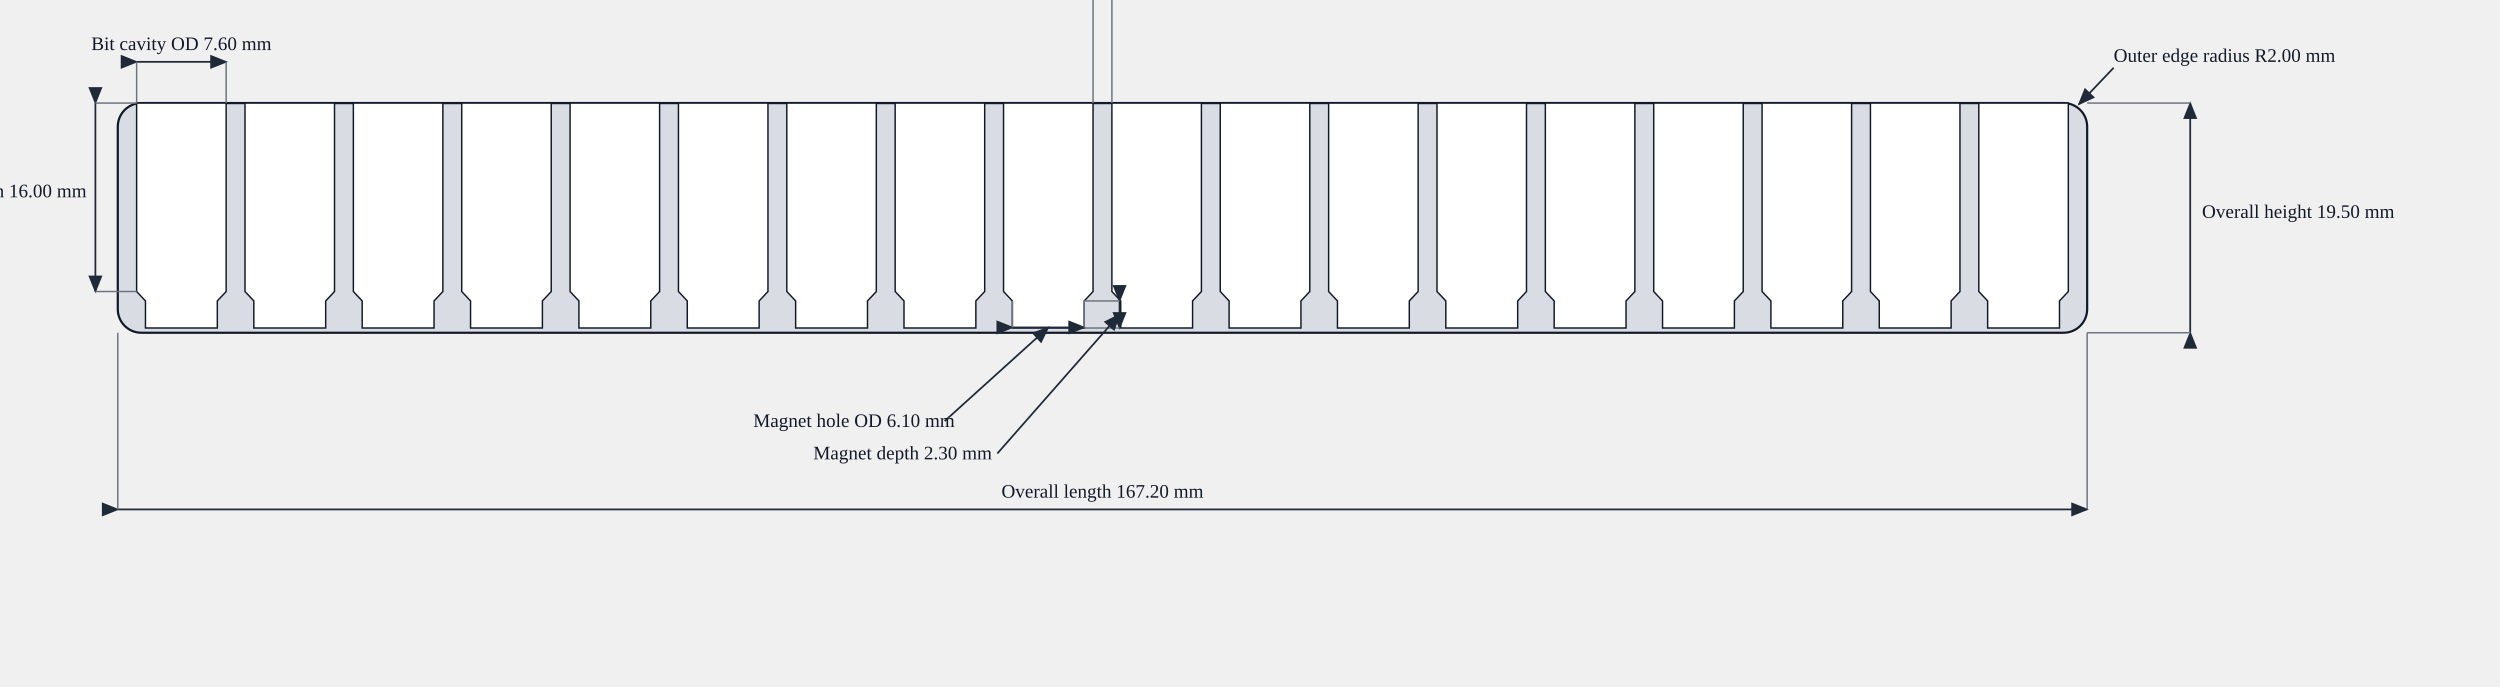
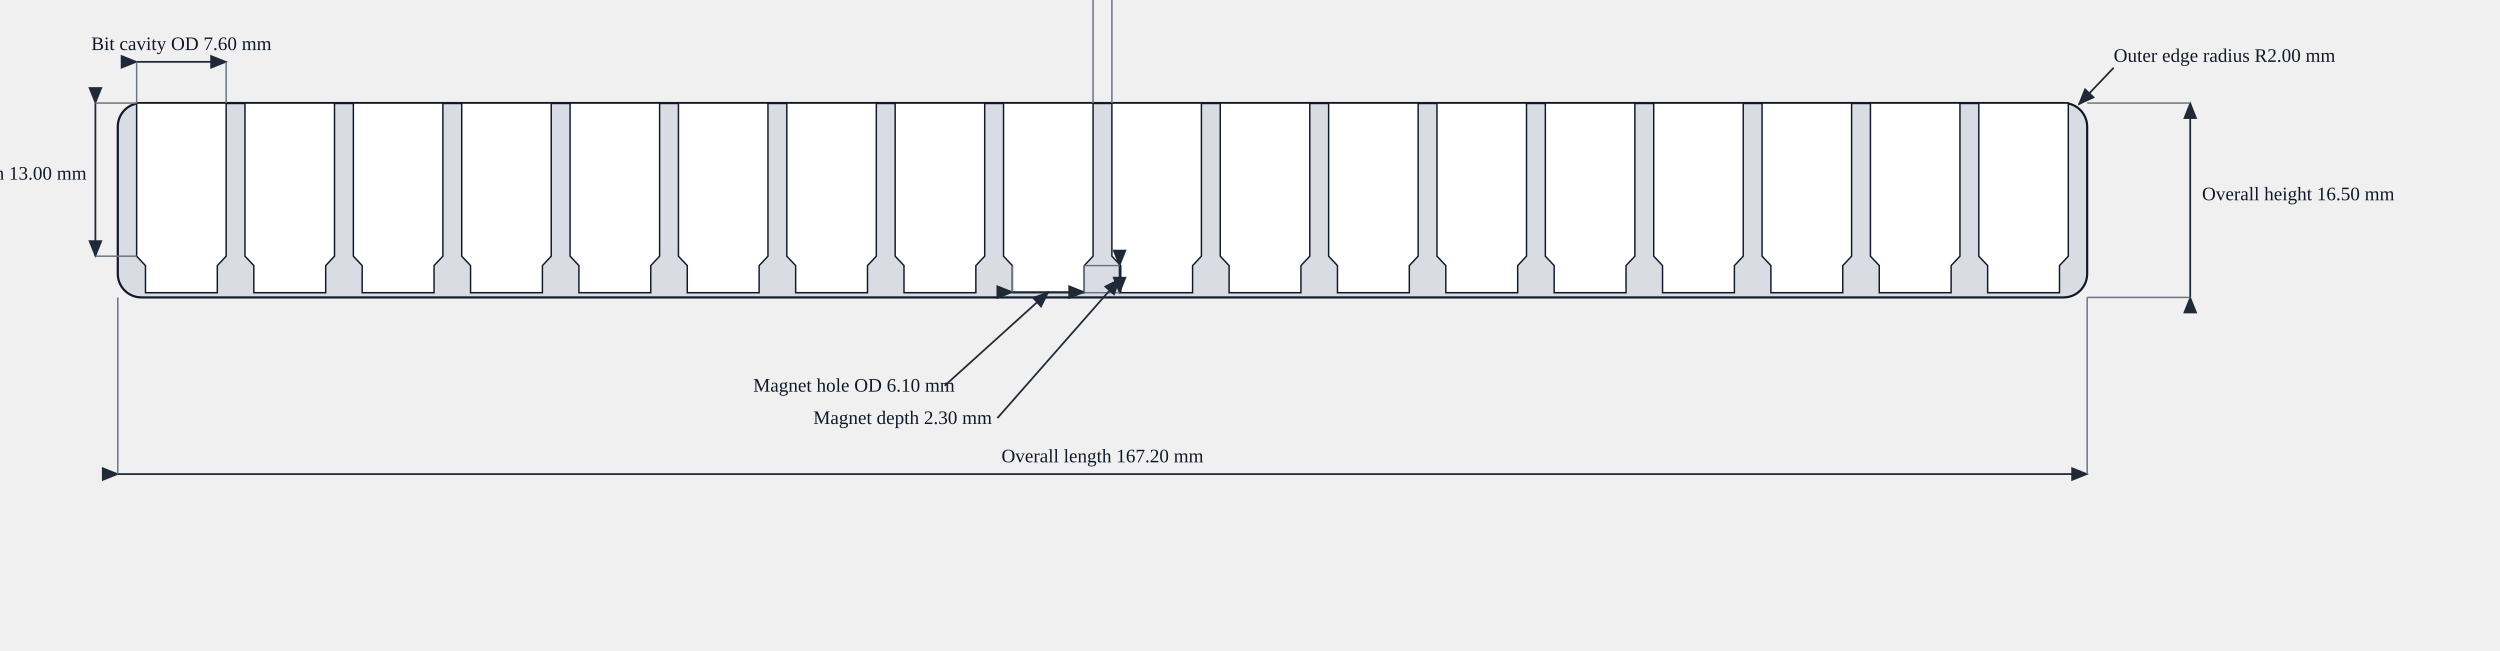
- <svg xmlns="http://www.w3.org/2000/svg" width="1698" height="466" viewBox="0 0 1698 466">
+ <svg xmlns="http://www.w3.org/2000/svg" width="1698" height="442" viewBox="0 0 1698 442">
  <defs>
    <marker id="arrow" markerWidth="10" markerHeight="8" refX="9" refY="4" orient="auto">
      <path d="M0,0 L10,4 L0,8 z" fill="#1f2937" />
    </marker>
  </defs>
-   <rect x="80.00" y="70.00" width="1337.60" height="156.00" rx="16.00" ry="16.00" fill="#d9dde3" stroke="#111827" stroke-width="1.5" />
-   <polygon points="92.80,70.00 153.60,70.00 153.60,198.00 147.60,204.40 147.60,222.80 98.80,222.80 98.80,204.40 92.80,198.00" fill="#ffffff" stroke="#111827" stroke-width="1.0" />
-   <polygon points="166.40,70.00 227.20,70.00 227.20,198.00 221.20,204.40 221.20,222.80 172.40,222.80 172.40,204.40 166.40,198.00" fill="#ffffff" stroke="#111827" stroke-width="1.0" />
-   <polygon points="240.00,70.00 300.80,70.00 300.80,198.00 294.80,204.40 294.80,222.80 246.00,222.80 246.00,204.40 240.00,198.00" fill="#ffffff" stroke="#111827" stroke-width="1.0" />
-   <polygon points="313.60,70.00 374.40,70.00 374.40,198.00 368.40,204.40 368.40,222.80 319.60,222.80 319.60,204.40 313.60,198.00" fill="#ffffff" stroke="#111827" stroke-width="1.0" />
-   <polygon points="387.20,70.00 448.00,70.00 448.00,198.00 442.00,204.40 442.00,222.80 393.20,222.80 393.20,204.40 387.20,198.00" fill="#ffffff" stroke="#111827" stroke-width="1.0" />
-   <polygon points="460.80,70.00 521.60,70.00 521.60,198.00 515.60,204.40 515.60,222.80 466.80,222.80 466.80,204.40 460.80,198.00" fill="#ffffff" stroke="#111827" stroke-width="1.0" />
-   <polygon points="534.40,70.00 595.20,70.00 595.20,198.00 589.20,204.40 589.20,222.80 540.40,222.80 540.40,204.40 534.40,198.00" fill="#ffffff" stroke="#111827" stroke-width="1.0" />
-   <polygon points="608.00,70.00 668.80,70.00 668.80,198.00 662.80,204.40 662.80,222.80 614.00,222.80 614.00,204.40 608.00,198.00" fill="#ffffff" stroke="#111827" stroke-width="1.0" />
-   <polygon points="681.60,70.00 742.40,70.00 742.40,198.00 736.40,204.40 736.40,222.80 687.60,222.80 687.60,204.40 681.60,198.00" fill="#ffffff" stroke="#111827" stroke-width="1.0" />
-   <polygon points="755.20,70.00 816.00,70.00 816.00,198.00 810.00,204.40 810.00,222.80 761.20,222.80 761.20,204.40 755.20,198.00" fill="#ffffff" stroke="#111827" stroke-width="1.0" />
-   <polygon points="828.80,70.00 889.60,70.00 889.60,198.00 883.60,204.40 883.60,222.80 834.80,222.80 834.80,204.40 828.80,198.00" fill="#ffffff" stroke="#111827" stroke-width="1.0" />
-   <polygon points="902.40,70.00 963.20,70.00 963.20,198.00 957.20,204.40 957.20,222.80 908.40,222.80 908.40,204.40 902.40,198.00" fill="#ffffff" stroke="#111827" stroke-width="1.0" />
-   <polygon points="976.00,70.00 1036.80,70.00 1036.80,198.00 1030.80,204.40 1030.80,222.80 982.00,222.80 982.00,204.40 976.00,198.00" fill="#ffffff" stroke="#111827" stroke-width="1.0" />
-   <polygon points="1049.60,70.00 1110.40,70.00 1110.40,198.00 1104.40,204.40 1104.40,222.80 1055.60,222.80 1055.60,204.40 1049.60,198.00" fill="#ffffff" stroke="#111827" stroke-width="1.0" />
-   <polygon points="1123.20,70.00 1184.00,70.00 1184.00,198.00 1178.00,204.40 1178.00,222.80 1129.20,222.80 1129.20,204.40 1123.20,198.00" fill="#ffffff" stroke="#111827" stroke-width="1.0" />
-   <polygon points="1196.80,70.00 1257.60,70.00 1257.60,198.00 1251.60,204.40 1251.60,222.80 1202.80,222.80 1202.80,204.40 1196.80,198.00" fill="#ffffff" stroke="#111827" stroke-width="1.0" />
-   <polygon points="1270.40,70.00 1331.20,70.00 1331.20,198.00 1325.20,204.40 1325.20,222.80 1276.40,222.80 1276.40,204.40 1270.40,198.00" fill="#ffffff" stroke="#111827" stroke-width="1.0" />
-   <polygon points="1344.00,70.00 1404.80,70.00 1404.80,198.00 1398.80,204.40 1398.80,222.80 1350.00,222.80 1350.00,204.40 1344.00,198.00" fill="#ffffff" stroke="#111827" stroke-width="1.0" />
-   <line x1="80.00" y1="346.00" x2="1417.60" y2="346.00" stroke="#1f2937" stroke-width="1.2" marker-start="url(#arrow)" marker-end="url(#arrow)" />
-   <line x1="80.00" y1="226.00" x2="80.00" y2="346.00" stroke="#6b7280" stroke-width="1" />
-   <line x1="1417.60" y1="226.00" x2="1417.60" y2="346.00" stroke="#6b7280" stroke-width="1" />
-   <text x="748.80" y="338.00" text-anchor="middle" font-size="13" fill="#111827">Overall length 167.20 mm</text>
-   <line x1="1487.60" y1="226.00" x2="1487.60" y2="70.00" stroke="#1f2937" stroke-width="1.2" marker-start="url(#arrow)" marker-end="url(#arrow)" />
-   <line x1="1417.60" y1="226.00" x2="1487.60" y2="226.00" stroke="#6b7280" stroke-width="1" />
+   <rect x="80.00" y="70.00" width="1337.60" height="132.00" rx="16.00" ry="16.00" fill="#d9dde3" stroke="#111827" stroke-width="1.5" />
+   <polygon points="92.80,70.00 153.60,70.00 153.60,174.00 147.60,180.40 147.60,198.80 98.80,198.80 98.80,180.40 92.80,174.00" fill="#ffffff" stroke="#111827" stroke-width="1.0" />
+   <polygon points="166.40,70.00 227.20,70.00 227.20,174.00 221.20,180.40 221.20,198.80 172.40,198.80 172.40,180.40 166.40,174.00" fill="#ffffff" stroke="#111827" stroke-width="1.0" />
+   <polygon points="240.00,70.00 300.80,70.00 300.80,174.00 294.80,180.40 294.80,198.80 246.00,198.80 246.00,180.40 240.00,174.00" fill="#ffffff" stroke="#111827" stroke-width="1.0" />
+   <polygon points="313.60,70.00 374.40,70.00 374.40,174.00 368.40,180.40 368.40,198.80 319.60,198.80 319.60,180.40 313.60,174.00" fill="#ffffff" stroke="#111827" stroke-width="1.0" />
+   <polygon points="387.20,70.00 448.00,70.00 448.00,174.00 442.00,180.40 442.00,198.80 393.20,198.80 393.20,180.40 387.20,174.00" fill="#ffffff" stroke="#111827" stroke-width="1.0" />
+   <polygon points="460.80,70.00 521.60,70.00 521.60,174.00 515.60,180.40 515.60,198.80 466.80,198.80 466.80,180.40 460.80,174.00" fill="#ffffff" stroke="#111827" stroke-width="1.0" />
+   <polygon points="534.40,70.00 595.20,70.00 595.20,174.00 589.20,180.40 589.20,198.80 540.40,198.80 540.40,180.40 534.40,174.00" fill="#ffffff" stroke="#111827" stroke-width="1.0" />
+   <polygon points="608.00,70.00 668.80,70.00 668.80,174.00 662.80,180.40 662.80,198.80 614.00,198.80 614.00,180.40 608.00,174.00" fill="#ffffff" stroke="#111827" stroke-width="1.0" />
+   <polygon points="681.60,70.00 742.40,70.00 742.40,174.00 736.40,180.40 736.40,198.80 687.60,198.80 687.60,180.40 681.60,174.00" fill="#ffffff" stroke="#111827" stroke-width="1.0" />
+   <polygon points="755.20,70.00 816.00,70.00 816.00,174.00 810.00,180.40 810.00,198.80 761.20,198.80 761.20,180.40 755.20,174.00" fill="#ffffff" stroke="#111827" stroke-width="1.0" />
+   <polygon points="828.80,70.00 889.60,70.00 889.60,174.00 883.60,180.40 883.60,198.80 834.80,198.80 834.80,180.40 828.80,174.00" fill="#ffffff" stroke="#111827" stroke-width="1.0" />
+   <polygon points="902.40,70.00 963.20,70.00 963.20,174.00 957.20,180.40 957.20,198.80 908.40,198.80 908.40,180.40 902.40,174.00" fill="#ffffff" stroke="#111827" stroke-width="1.0" />
+   <polygon points="976.00,70.00 1036.80,70.00 1036.80,174.00 1030.80,180.40 1030.80,198.80 982.00,198.80 982.00,180.40 976.00,174.00" fill="#ffffff" stroke="#111827" stroke-width="1.0" />
+   <polygon points="1049.60,70.00 1110.40,70.00 1110.40,174.00 1104.40,180.40 1104.40,198.80 1055.60,198.80 1055.60,180.40 1049.60,174.00" fill="#ffffff" stroke="#111827" stroke-width="1.0" />
+   <polygon points="1123.20,70.00 1184.00,70.00 1184.00,174.00 1178.00,180.40 1178.00,198.80 1129.20,198.80 1129.20,180.40 1123.20,174.00" fill="#ffffff" stroke="#111827" stroke-width="1.0" />
+   <polygon points="1196.80,70.00 1257.60,70.00 1257.60,174.00 1251.60,180.40 1251.60,198.80 1202.80,198.80 1202.80,180.40 1196.80,174.00" fill="#ffffff" stroke="#111827" stroke-width="1.0" />
+   <polygon points="1270.40,70.00 1331.20,70.00 1331.20,174.00 1325.20,180.40 1325.20,198.80 1276.40,198.80 1276.40,180.40 1270.40,174.00" fill="#ffffff" stroke="#111827" stroke-width="1.0" />
+   <polygon points="1344.00,70.00 1404.80,70.00 1404.80,174.00 1398.80,180.40 1398.80,198.80 1350.00,198.80 1350.00,180.40 1344.00,174.00" fill="#ffffff" stroke="#111827" stroke-width="1.0" />
+   <line x1="80.00" y1="322.00" x2="1417.60" y2="322.00" stroke="#1f2937" stroke-width="1.2" marker-start="url(#arrow)" marker-end="url(#arrow)" />
+   <line x1="80.00" y1="202.00" x2="80.00" y2="322.00" stroke="#6b7280" stroke-width="1" />
+   <line x1="1417.60" y1="202.00" x2="1417.60" y2="322.00" stroke="#6b7280" stroke-width="1" />
+   <text x="748.80" y="314.00" text-anchor="middle" font-size="13" fill="#111827">Overall length 167.20 mm</text>
+   <line x1="1487.60" y1="202.00" x2="1487.60" y2="70.00" stroke="#1f2937" stroke-width="1.2" marker-start="url(#arrow)" marker-end="url(#arrow)" />
+   <line x1="1417.60" y1="202.00" x2="1487.60" y2="202.00" stroke="#6b7280" stroke-width="1" />
  <line x1="1417.60" y1="70.00" x2="1487.60" y2="70.00" stroke="#6b7280" stroke-width="1" />
-   <text x="1495.60" y="148.00" font-size="13" fill="#111827">Overall height 19.50 mm</text>
+   <text x="1495.60" y="136.00" font-size="13" fill="#111827">Overall height 16.50 mm</text>
  <line x1="92.80" y1="42.00" x2="153.60" y2="42.00" stroke="#1f2937" stroke-width="1.2" marker-start="url(#arrow)" marker-end="url(#arrow)" />
  <line x1="92.80" y1="42.00" x2="92.80" y2="70.00" stroke="#6b7280" stroke-width="1" />
  <line x1="153.60" y1="42.00" x2="153.60" y2="70.00" stroke="#6b7280" stroke-width="1" />
  <text x="123.20" y="34.00" text-anchor="middle" font-size="13" fill="#111827">Bit cavity OD 7.60 mm</text>
  <line x1="742.40" y1="-14.00" x2="755.20" y2="-14.00" stroke="#1f2937" stroke-width="1.2" marker-start="url(#arrow)" marker-end="url(#arrow)" />
  <line x1="742.40" y1="-14.00" x2="742.40" y2="70.00" stroke="#6b7280" stroke-width="1" />
  <line x1="755.20" y1="-14.00" x2="755.20" y2="70.00" stroke="#6b7280" stroke-width="1" />
  <text x="748.80" y="-22.00" text-anchor="middle" font-size="13" fill="#111827">Between cavities 1.60 mm</text>
-   <line x1="64.80" y1="70.00" x2="64.80" y2="198.00" stroke="#1f2937" stroke-width="1.2" marker-start="url(#arrow)" marker-end="url(#arrow)" />
+   <line x1="64.80" y1="70.00" x2="64.80" y2="174.00" stroke="#1f2937" stroke-width="1.2" marker-start="url(#arrow)" marker-end="url(#arrow)" />
  <line x1="64.80" y1="70.00" x2="92.80" y2="70.00" stroke="#6b7280" stroke-width="1" />
-   <line x1="64.80" y1="198.00" x2="92.80" y2="198.00" stroke="#6b7280" stroke-width="1" />
-   <text x="58.80" y="134.00" text-anchor="end" font-size="13" fill="#111827">Bit depth 16.00 mm</text>
-   <line x1="687.60" y1="222.40" x2="736.40" y2="222.40" stroke="#1f2937" stroke-width="1.2" marker-start="url(#arrow)" marker-end="url(#arrow)" />
-   <line x1="687.60" y1="222.40" x2="687.60" y2="204.40" stroke="#6b7280" stroke-width="1" />
-   <line x1="736.40" y1="222.40" x2="736.40" y2="204.40" stroke="#6b7280" stroke-width="1" />
-   <line x1="641.60" y1="286.00" x2="712.00" y2="222.40" stroke="#1f2937" stroke-width="1.2" marker-end="url(#arrow)" />
-   <text x="511.60" y="290.00" font-size="13" fill="#111827">Magnet hole OD 6.10 mm</text>
-   <line x1="760.40" y1="204.40" x2="760.40" y2="222.80" stroke="#1f2937" stroke-width="1.2" marker-start="url(#arrow)" marker-end="url(#arrow)" />
-   <line x1="736.40" y1="204.40" x2="760.40" y2="204.40" stroke="#6b7280" stroke-width="1" />
-   <line x1="736.40" y1="222.80" x2="760.40" y2="222.80" stroke="#6b7280" stroke-width="1" />
-   <line x1="677.40" y1="308.00" x2="760.40" y2="213.60" stroke="#1f2937" stroke-width="1.2" marker-end="url(#arrow)" />
-   <text x="552.40" y="312.00" font-size="13" fill="#111827">Magnet depth 2.30 mm</text>
+   <line x1="64.80" y1="174.00" x2="92.80" y2="174.00" stroke="#6b7280" stroke-width="1" />
+   <text x="58.80" y="122.00" text-anchor="end" font-size="13" fill="#111827">Bit depth 13.00 mm</text>
+   <line x1="687.60" y1="198.40" x2="736.40" y2="198.40" stroke="#1f2937" stroke-width="1.2" marker-start="url(#arrow)" marker-end="url(#arrow)" />
+   <line x1="687.60" y1="198.40" x2="687.60" y2="180.40" stroke="#6b7280" stroke-width="1" />
+   <line x1="736.40" y1="198.40" x2="736.40" y2="180.40" stroke="#6b7280" stroke-width="1" />
+   <line x1="641.60" y1="262.00" x2="712.00" y2="198.40" stroke="#1f2937" stroke-width="1.2" marker-end="url(#arrow)" />
+   <text x="511.60" y="266.00" font-size="13" fill="#111827">Magnet hole OD 6.10 mm</text>
+   <line x1="760.40" y1="180.40" x2="760.40" y2="198.80" stroke="#1f2937" stroke-width="1.2" marker-start="url(#arrow)" marker-end="url(#arrow)" />
+   <line x1="736.40" y1="180.40" x2="760.40" y2="180.40" stroke="#6b7280" stroke-width="1" />
+   <line x1="736.40" y1="198.80" x2="760.40" y2="198.80" stroke="#6b7280" stroke-width="1" />
+   <line x1="677.40" y1="284.00" x2="760.40" y2="189.60" stroke="#1f2937" stroke-width="1.2" marker-end="url(#arrow)" />
+   <text x="552.40" y="288.00" font-size="13" fill="#111827">Magnet depth 2.30 mm</text>
  <line x1="1435.60" y1="46.00" x2="1412.00" y2="70.80" stroke="#1f2937" stroke-width="1.2" marker-end="url(#arrow)" />
  <text x="1435.60" y="42.00" font-size="13" fill="#111827">Outer edge radius R2.00 mm</text>
</svg>
